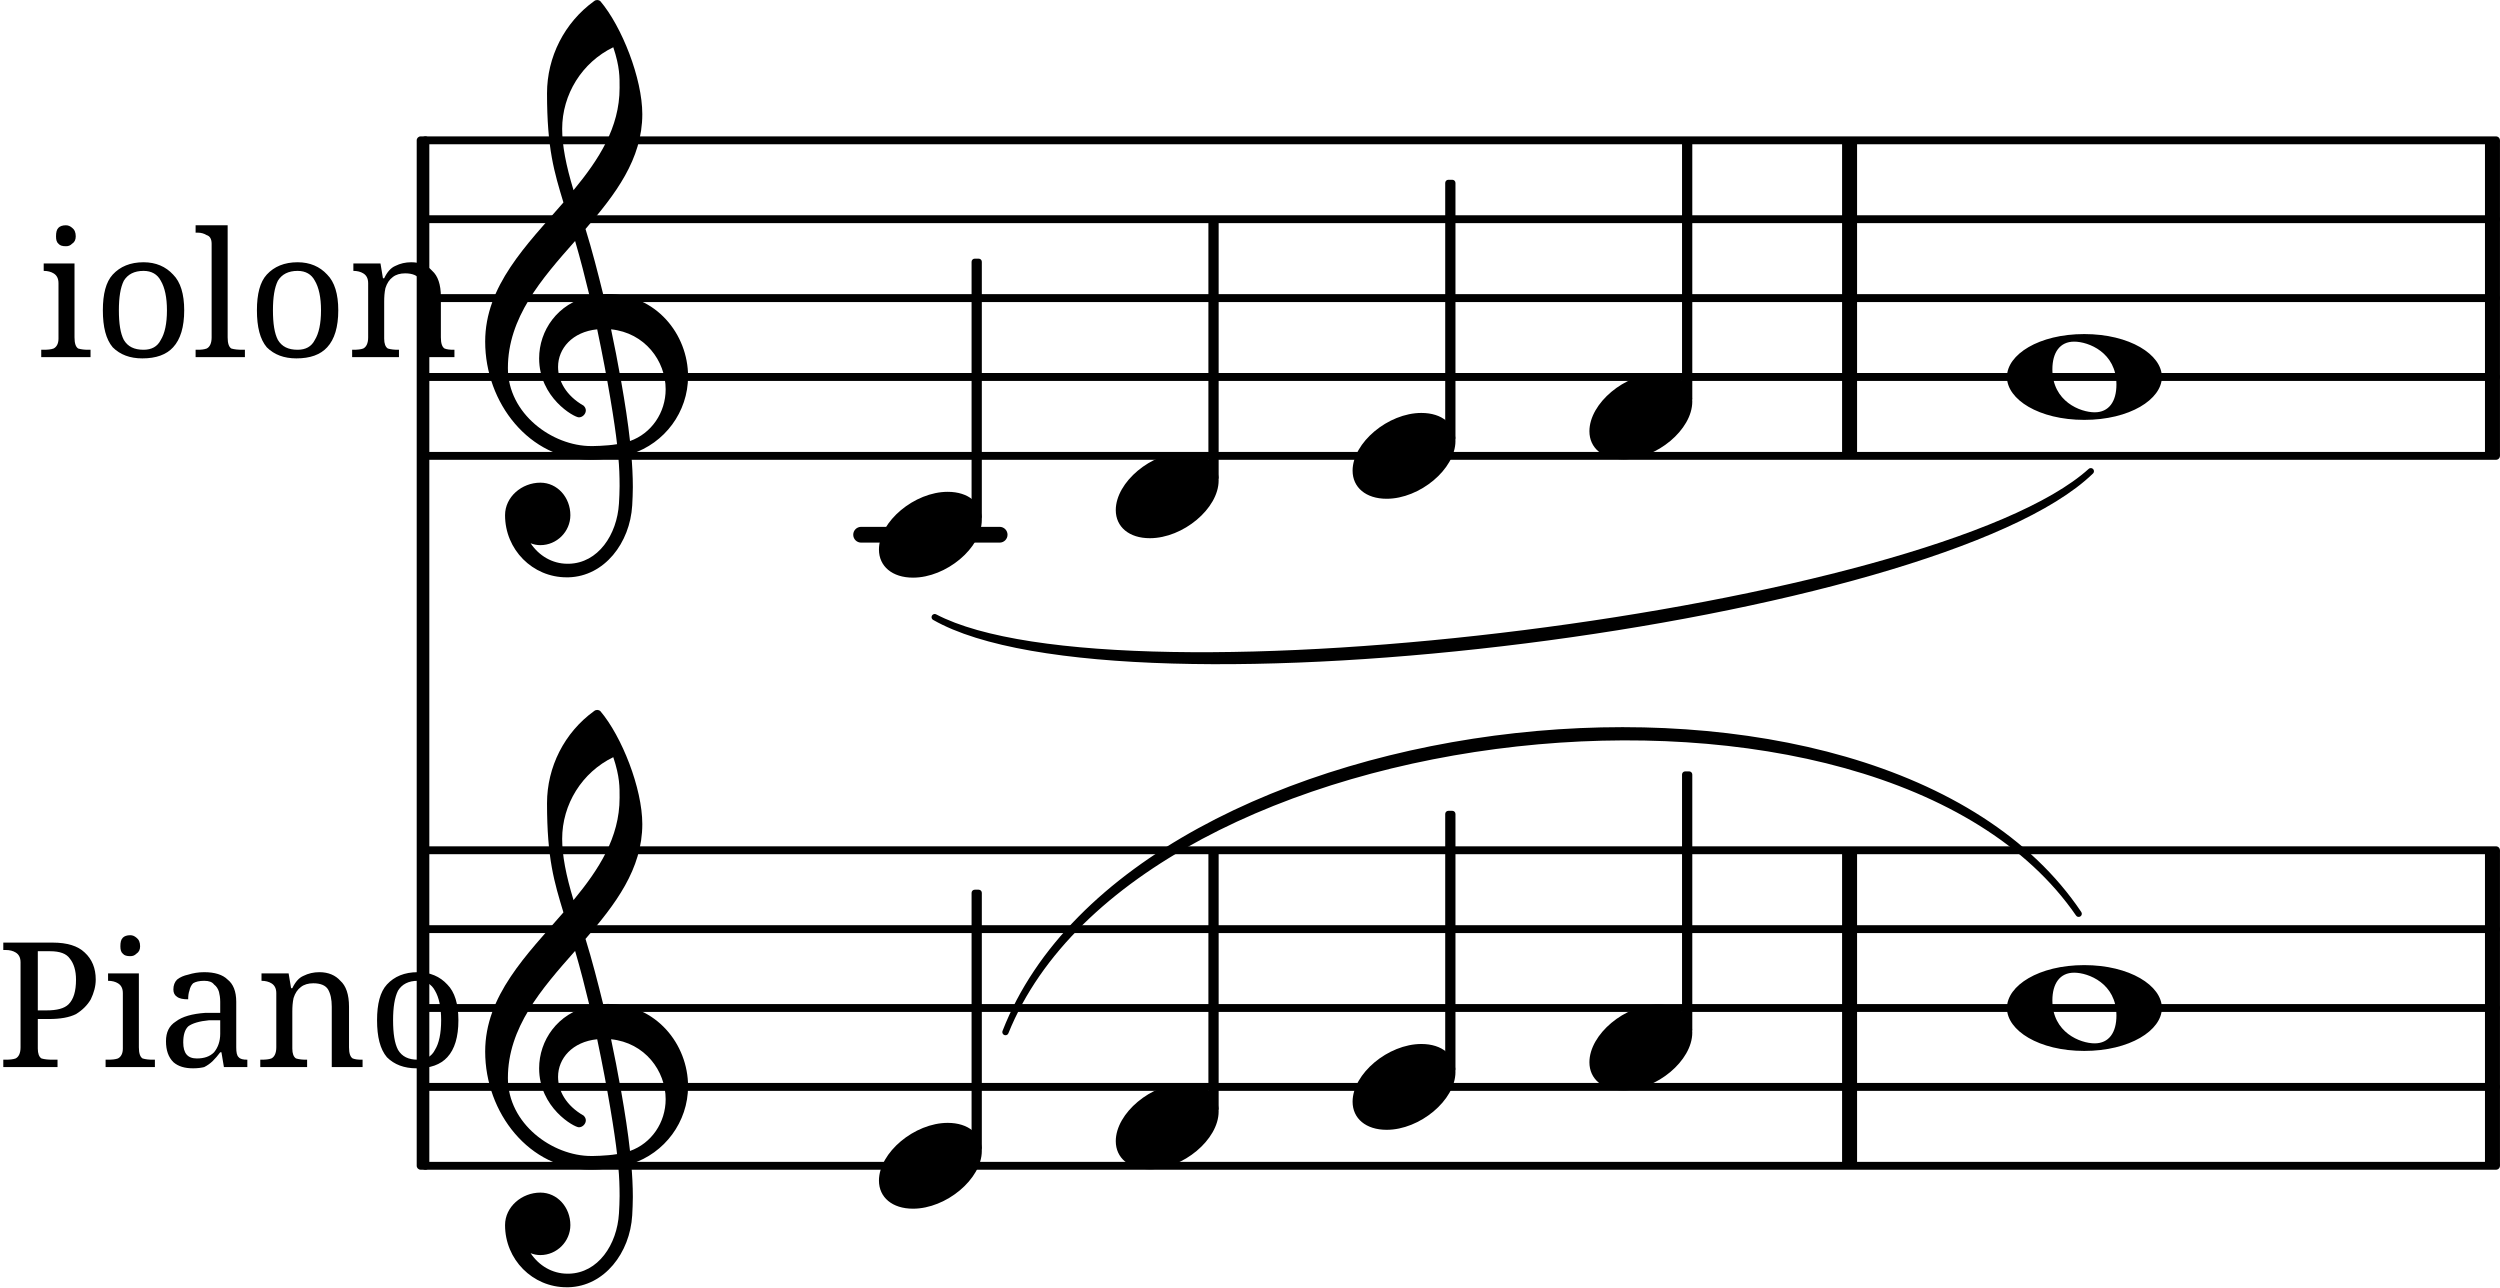
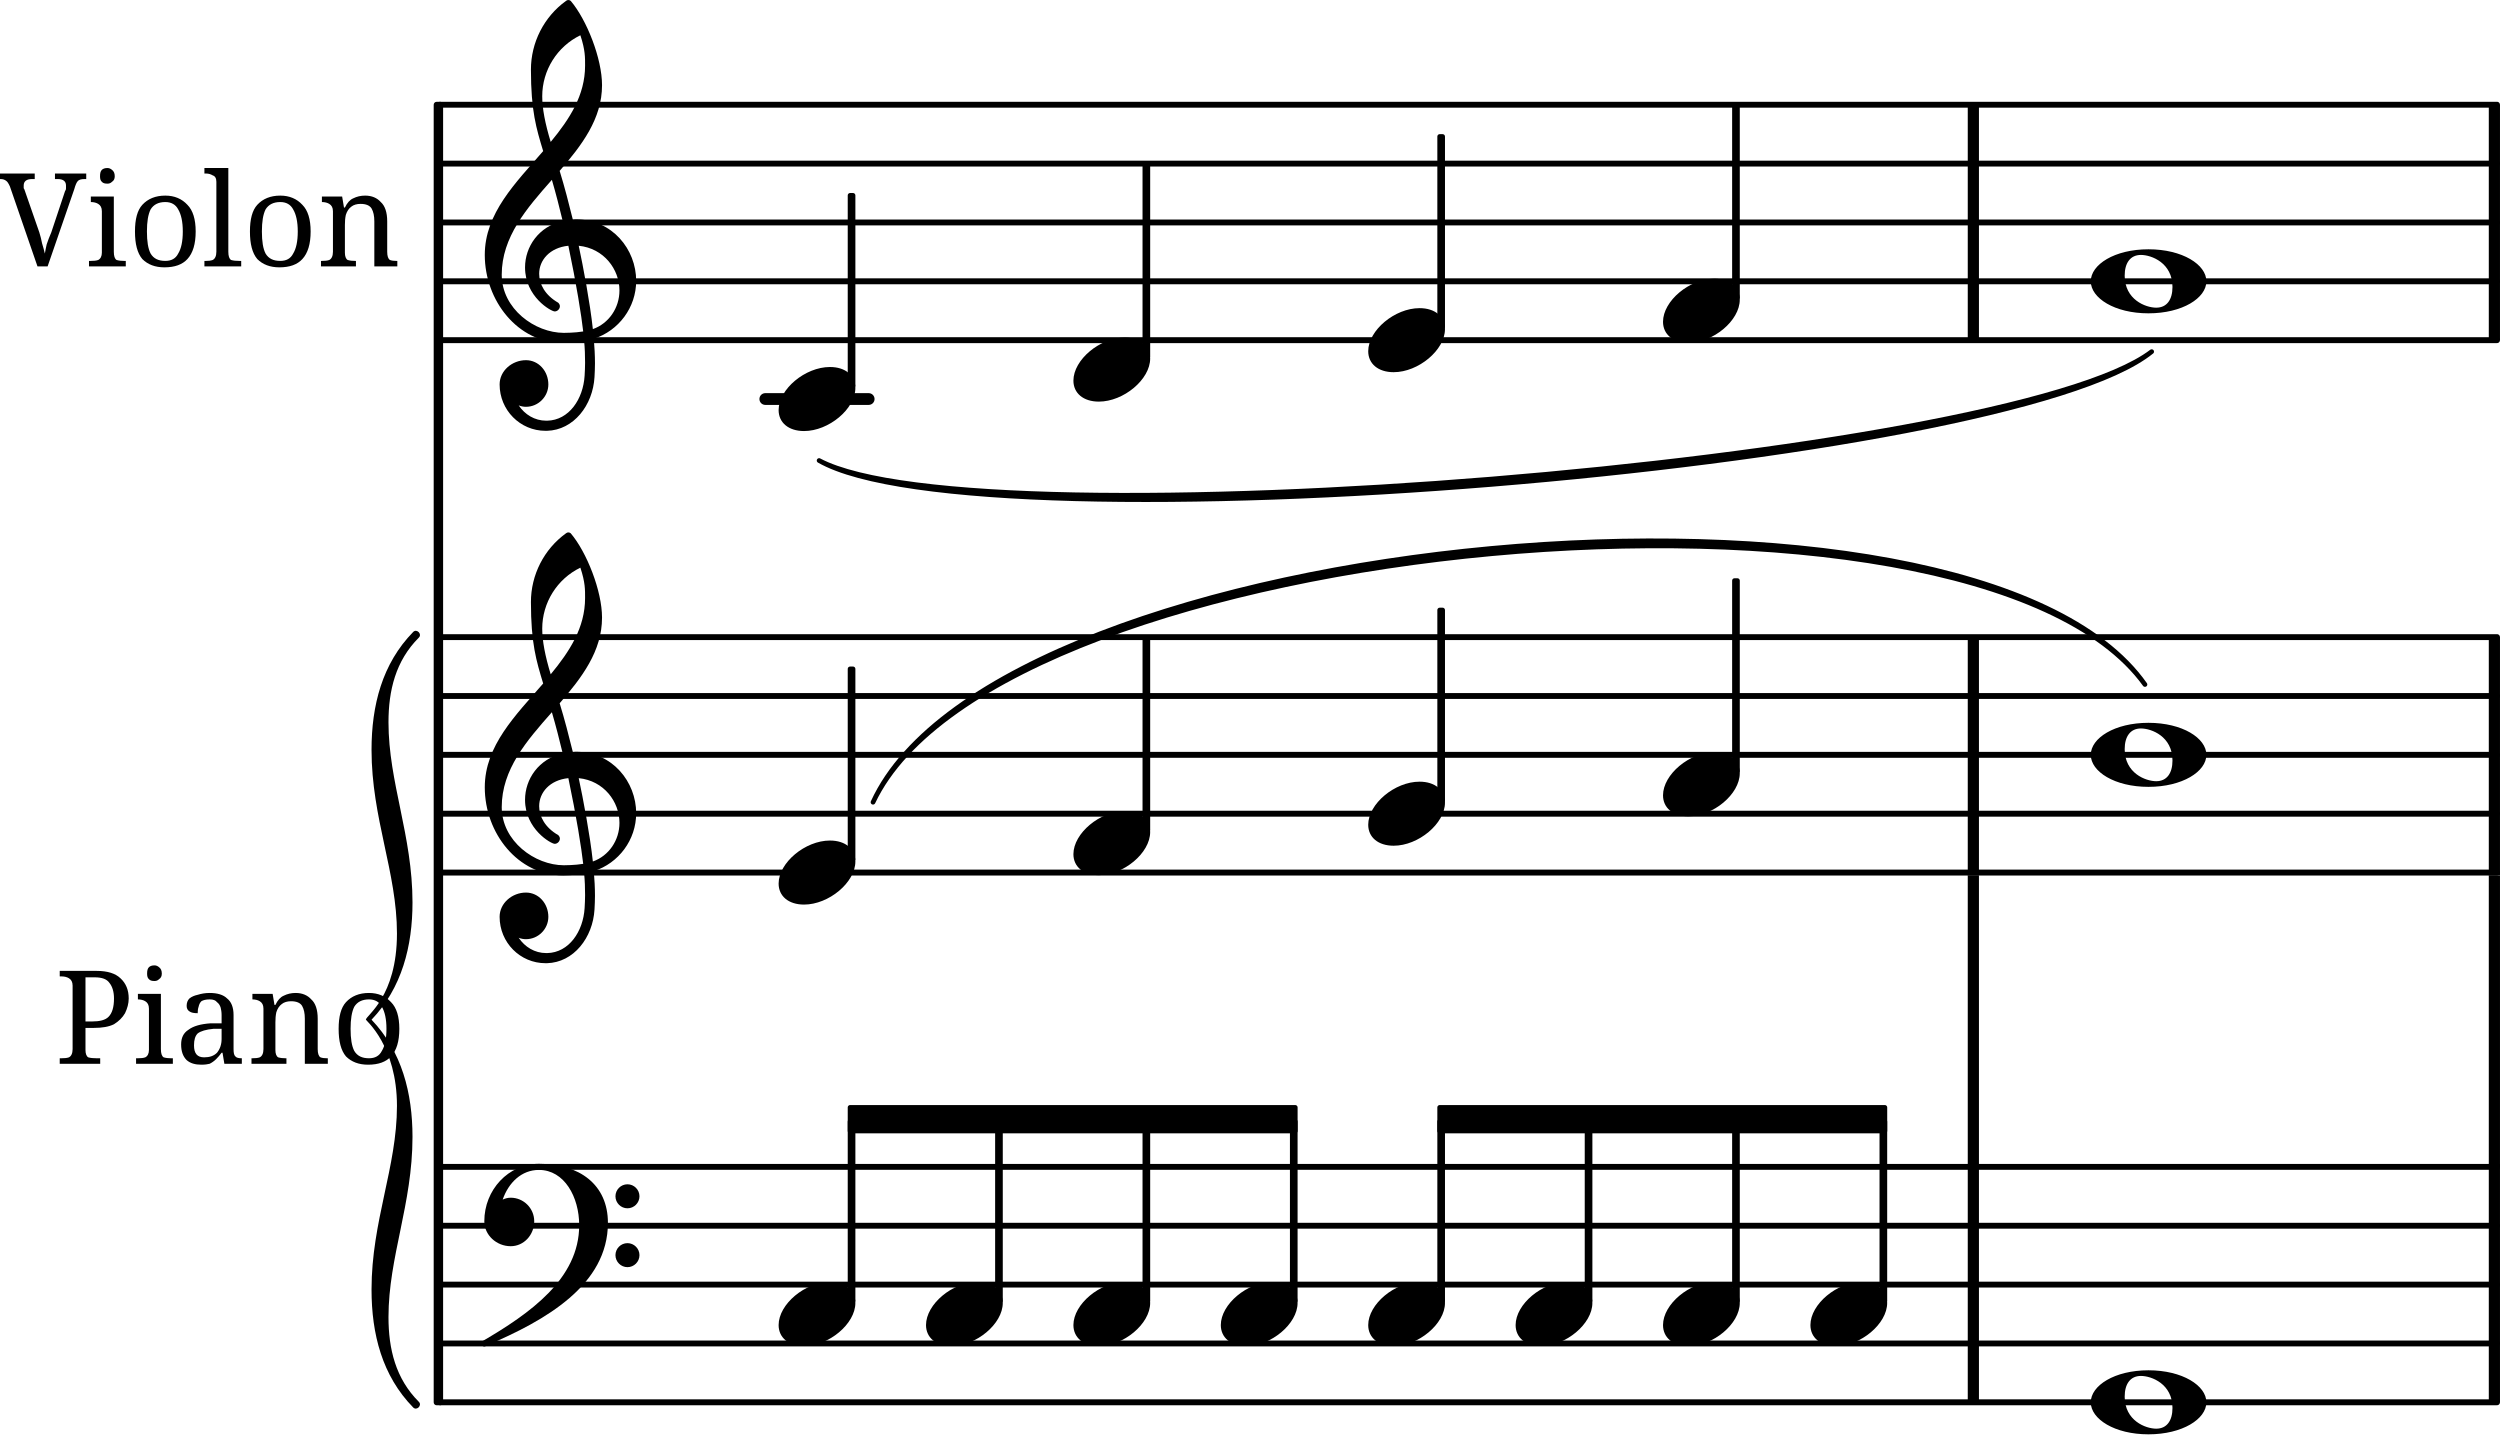
- <svg xmlns="http://www.w3.org/2000/svg" xmlns:xlink="http://www.w3.org/1999/xlink" version="1.2" width="55.694mm" height="28.677mm" viewBox="0 0 31.693 16.319" id="svg192">
-   <defs id="defs196" />
+ <svg xmlns="http://www.w3.org/2000/svg" xmlns:xlink="http://www.w3.org/1999/xlink" version="1.2" width="74.637mm" height="42.822mm" viewBox="0 0 42.473 24.368" id="svg330">
+   <defs id="defs334" />
  <style type="text/css" id="style2">
tspan { white-space: pre; }
</style>
-   <g transform="translate(5.342577,6.779)" id="g6">
+   <g transform="translate(7.428064,6.779)" id="g6">
    <rect x="5.474" y="-0.1" width="1.956" height="0.2" ry="0.1" fill="currentColor" id="rect4" />
  </g>
-   <g transform="translate(5.342577,5.779)" id="g10">
-     <line stroke-linejoin="round" stroke-linecap="round" stroke-width="0.1" stroke="currentColor" x1="0.05" y1="0" x2="26.3" y2="0" id="line8" />
-   </g>
-   <g transform="translate(5.342577,4.779)" id="g14">
-     <line stroke-linejoin="round" stroke-linecap="round" stroke-width="0.1" stroke="currentColor" x1="0.05" y1="0" x2="26.3" y2="0" id="line12" />
-   </g>
-   <g transform="translate(5.342577,3.779)" id="g18">
-     <line stroke-linejoin="round" stroke-linecap="round" stroke-width="0.1" stroke="currentColor" x1="0.05" y1="0" x2="26.3" y2="0" id="line16" />
-   </g>
-   <g transform="translate(5.342577,2.779)" id="g22">
-     <line stroke-linejoin="round" stroke-linecap="round" stroke-width="0.1" stroke="currentColor" x1="0.05" y1="0" x2="26.3" y2="0" id="line20" />
-   </g>
-   <g transform="translate(5.342577,1.779)" id="g26">
-     <line stroke-linejoin="round" stroke-linecap="round" stroke-width="0.1" stroke="currentColor" x1="0.05" y1="0" x2="26.3" y2="0" id="line24" />
-   </g>
-   <g transform="translate(31.50268,12.779)" id="g30">
-     <rect x="0" y="-2" width="0.19" height="4" ry="0" fill="currentColor" id="rect28" />
-   </g>
-   <g transform="translate(31.50268,3.779)" id="g34">
-     <rect x="0" y="-2" width="0.19" height="4" ry="0" fill="currentColor" id="rect32" />
-   </g>
-   <g transform="translate(5.342577,14.779)" id="g38">
-     <line stroke-linejoin="round" stroke-linecap="round" stroke-width="0.1" stroke="currentColor" x1="0.05" y1="0" x2="26.3" y2="0" id="line36" />
-   </g>
-   <g transform="translate(5.342577,13.779)" id="g42">
-     <line stroke-linejoin="round" stroke-linecap="round" stroke-width="0.1" stroke="currentColor" x1="0.05" y1="0" x2="26.3" y2="0" id="line40" />
-   </g>
-   <g transform="translate(5.342577,12.779)" id="g46">
-     <line stroke-linejoin="round" stroke-linecap="round" stroke-width="0.1" stroke="currentColor" x1="0.05" y1="0" x2="26.3" y2="0" id="line44" />
-   </g>
-   <g transform="translate(5.342577,11.779)" id="g50">
-     <line stroke-linejoin="round" stroke-linecap="round" stroke-width="0.1" stroke="currentColor" x1="0.05" y1="0" x2="26.3" y2="0" id="line48" />
-   </g>
-   <g transform="translate(5.342577,10.779)" id="g54">
-     <line stroke-linejoin="round" stroke-linecap="round" stroke-width="0.1" stroke="currentColor" x1="0.05" y1="0" x2="26.3" y2="0" id="line52" />
-   </g>
-   <g transform="translate(23.35258,12.779)" id="g58">
-     <rect x="0" y="-2" width="0.19" height="4" ry="0" fill="currentColor" id="rect56" />
-   </g>
-   <g transform="translate(23.35258,3.779)" id="g62">
-     <rect x="0" y="-2" width="0.19" height="4" ry="0" fill="currentColor" id="rect60" />
-   </g>
-   <g transform="translate(5.282577,8.279)" id="g66">
-     <rect x="0" y="-6.55" width="0.16" height="13.1" ry="0.05" fill="currentColor" id="rect64" />
-   </g>
-   <a style="color:inherit" xlink:href="textedit:///Users/philippeperret/Programmes/ScoreSuite/ScoreImage/tests/checksums_tests/staff_groups/sonate_violon/main/score-untrimed.ly:36:22:23" id="a72" transform="translate(-17.41962,-12.3811)">
-     <g transform="translate(28.5622,16.1601)" id="g70">
-       <path stroke-width="0.08" stroke-linejoin="round" stroke-linecap="round" stroke="currentColor" fill="currentColor" d="m 0.707,4.045 c 2.363,1.352 12.704,0.047 14.656,-1.85 v 0 C 13.396,3.973 3.054,5.278 0.707,4.045 Z" id="path68" />
-     </g>
-   </a>
-   <a style="color:inherit" xlink:href="textedit:///Users/philippeperret/Programmes/ScoreSuite/ScoreImage/tests/checksums_tests/staff_groups/sonate_violon/main/score-untrimed.ly:36:20:21" id="a78" transform="translate(-17.41962,-12.3811)">
-     <g transform="translate(28.5622,19.1601)" id="g76">
-       <path transform="scale(0.004,-0.004)" d="m 218,136 c 66,0 108,-36 108,-89 0,-89 -113,-183 -218,-183 -66,0 -108,36 -108,89 0,89 113,183 218,183 z" fill="currentColor" id="path74" />
-     </g>
-   </a>
-   <g transform="translate(6.142577,4.779)" id="g82">
-     <path transform="scale(0.004,-0.004)" d="m 266,-635 h -6 c -108,0 -195,88 -195,197 0,58 53,103 112,103 54,0 95,-47 95,-103 0,-52 -43,-95 -95,-95 -11,0 -21,2 -31,6 26,-39 68,-65 117,-65 h 4 z m 195,432 c 68,24 113,90 113,164 0,90 -66,179 -173,190 19,-89 48,-242 60,-354 z M 74,28 c 0,-145 141,-247 264,-247 1,0 47,0 82,6 -7,64 -29,203 -63,364 -79,-8 -124,-61 -124,-119 0,-44 25,-91 81,-123 5,-5 7,-10 7,-15 0,-11 -10,-22 -22,-22 -15,0 -126,62 -126,187 0,88 58,174 160,197 -14,58 -29,117 -46,175 C 180,310 74,188 74,28 Z m 176,525 c -29,96 -52,170 -52,346 0,115 55,224 149,292 6,5 14,5 20,0 68,-80 133,-245 133,-358 0,-143 -86,-255 -180,-364 21,-68 39,-138 56,-207 2,0 7,1 13,1 155,0 256,-128 256,-261 0,-113 -74,-212 -180,-246 3,-35 5,-70 5,-105 0,-19 -1,-39 -2,-58 -7,-119 -88,-225 -202,-228 l 1,43 c 93,2 153,92 159,191 1,18 2,37 2,55 0,31 -1,61 -4,92 -5,-1 -44,-8 -89,-8 C 142,-262 2,-82 2,112 2,289 133,418 250,553 Z m 178,363 c 0,34 1,66 -20,129 -99,-48 -162,-149 -162,-259 0,-52 12,-115 36,-194 80,97 146,198 146,324 z" fill="currentColor" id="path80" />
-   </g>
-   <a style="color:inherit" xlink:href="textedit:///Users/philippeperret/Programmes/ScoreSuite/ScoreImage/tests/checksums_tests/staff_groups/sonate_violon/main/score-untrimed.ly:49:20:21" id="a88" transform="translate(-17.41962,-12.3811)">
-     <g transform="translate(28.5622,27.1601)" id="g86">
-       <path transform="scale(0.004,-0.004)" d="m 218,136 c 66,0 108,-36 108,-89 0,-89 -113,-183 -218,-183 -66,0 -108,36 -108,89 0,89 113,183 218,183 z" fill="currentColor" id="path84" />
-     </g>
-   </a>
-   <g transform="translate(6.142577,13.779)" id="g92">
-     <path transform="scale(0.004,-0.004)" d="m 266,-635 h -6 c -108,0 -195,88 -195,197 0,58 53,103 112,103 54,0 95,-47 95,-103 0,-52 -43,-95 -95,-95 -11,0 -21,2 -31,6 26,-39 68,-65 117,-65 h 4 z m 195,432 c 68,24 113,90 113,164 0,90 -66,179 -173,190 19,-89 48,-242 60,-354 z M 74,28 c 0,-145 141,-247 264,-247 1,0 47,0 82,6 -7,64 -29,203 -63,364 -79,-8 -124,-61 -124,-119 0,-44 25,-91 81,-123 5,-5 7,-10 7,-15 0,-11 -10,-22 -22,-22 -15,0 -126,62 -126,187 0,88 58,174 160,197 -14,58 -29,117 -46,175 C 180,310 74,188 74,28 Z m 176,525 c -29,96 -52,170 -52,346 0,115 55,224 149,292 6,5 14,5 20,0 68,-80 133,-245 133,-358 0,-143 -86,-255 -180,-364 21,-68 39,-138 56,-207 2,0 7,1 13,1 155,0 256,-128 256,-261 0,-113 -74,-212 -180,-246 3,-35 5,-70 5,-105 0,-19 -1,-39 -2,-58 -7,-119 -88,-225 -202,-228 l 1,43 c 93,2 153,92 159,191 1,18 2,37 2,55 0,31 -1,61 -4,92 -5,-1 -44,-8 -89,-8 C 142,-262 2,-82 2,112 2,289 133,418 250,553 Z m 178,363 c 0,34 1,66 -20,129 -99,-48 -162,-149 -162,-259 0,-52 12,-115 36,-194 80,97 146,198 146,324 z" fill="currentColor" id="path90" />
-   </g>
-   <g transform="translate(12.38178,3.779)" id="g96">
-     <rect x="-0.065" y="-0.5" width="0.13" height="3.314" ry="0.04" fill="currentColor" id="rect94" />
-   </g>
-   <g transform="translate(12.38178,12.779)" id="g100">
-     <rect x="-0.065" y="-1.5" width="0.13" height="3.314" ry="0.04" fill="currentColor" id="rect98" />
-   </g>
-   <a style="color:inherit" xlink:href="textedit:///Users/philippeperret/Programmes/ScoreSuite/ScoreImage/tests/checksums_tests/staff_groups/sonate_violon/main/score-untrimed.ly:36:24:25" id="a106" transform="translate(-17.41962,-12.3811)">
-     <g transform="translate(31.5645,18.6601)" id="g104">
-       <path transform="scale(0.004,-0.004)" d="m 218,136 c 66,0 108,-36 108,-89 0,-89 -113,-183 -218,-183 -66,0 -108,36 -108,89 0,89 113,183 218,183 z" fill="currentColor" id="path102" />
-     </g>
-   </a>
-   <a style="color:inherit" xlink:href="textedit:///Users/philippeperret/Programmes/ScoreSuite/ScoreImage/tests/checksums_tests/staff_groups/sonate_violon/main/score-untrimed.ly:49:24:25" id="a112" transform="translate(-17.41962,-12.3811)">
-     <g transform="translate(31.5645,26.6601)" id="g110">
+   <g transform="translate(7.428064,5.779)" id="g10">
+     <line stroke-linejoin="round" stroke-linecap="round" stroke-width="0.1" stroke="currentColor" x1="0.05" y1="0" x2="34.994" y2="0" id="line8" />
+   </g>
+   <g transform="translate(7.428064,4.779)" id="g14">
+     <line stroke-linejoin="round" stroke-linecap="round" stroke-width="0.1" stroke="currentColor" x1="0.05" y1="0" x2="34.994" y2="0" id="line12" />
+   </g>
+   <g transform="translate(7.428064,3.779)" id="g18">
+     <line stroke-linejoin="round" stroke-linecap="round" stroke-width="0.1" stroke="currentColor" x1="0.05" y1="0" x2="34.994" y2="0" id="line16" />
+   </g>
+   <g transform="translate(7.428064,2.779)" id="g22">
+     <line stroke-linejoin="round" stroke-linecap="round" stroke-width="0.1" stroke="currentColor" x1="0.05" y1="0" x2="34.994" y2="0" id="line20" />
+   </g>
+   <g transform="translate(7.428064,1.779)" id="g26">
+     <line stroke-linejoin="round" stroke-linecap="round" stroke-width="0.1" stroke="currentColor" x1="0.05" y1="0" x2="34.994" y2="0" id="line24" />
+   </g>
+   <g transform="translate(42.28266)" id="g30">
+     <rect x="0" y="14.874" width="0.19" height="4.95" ry="0" fill="currentColor" id="rect28" />
+   </g>
+   <g transform="translate(42.28266,21.8239)" id="g34">
+     <rect x="0" y="-2.05" width="0.19" height="4.05" ry="0" fill="currentColor" id="rect32" />
+   </g>
+   <g transform="translate(7.428064,14.8239)" id="g38">
+     <line stroke-linejoin="round" stroke-linecap="round" stroke-width="0.1" stroke="currentColor" x1="0.05" y1="0" x2="34.994" y2="0" id="line36" />
+   </g>
+   <g transform="translate(7.428064,13.8239)" id="g42">
+     <line stroke-linejoin="round" stroke-linecap="round" stroke-width="0.1" stroke="currentColor" x1="0.05" y1="0" x2="34.994" y2="0" id="line40" />
+   </g>
+   <g transform="translate(7.428064,12.8239)" id="g46">
+     <line stroke-linejoin="round" stroke-linecap="round" stroke-width="0.1" stroke="currentColor" x1="0.05" y1="0" x2="34.994" y2="0" id="line44" />
+   </g>
+   <g transform="translate(7.428064,11.8239)" id="g50">
+     <line stroke-linejoin="round" stroke-linecap="round" stroke-width="0.1" stroke="currentColor" x1="0.05" y1="0" x2="34.994" y2="0" id="line48" />
+   </g>
+   <g transform="translate(7.428064,10.8239)" id="g54">
+     <line stroke-linejoin="round" stroke-linecap="round" stroke-width="0.1" stroke="currentColor" x1="0.05" y1="0" x2="34.994" y2="0" id="line52" />
+   </g>
+   <g transform="translate(42.28266,12.8239)" id="g58">
+     <rect x="0" y="-2" width="0.19" height="4.05" ry="0" fill="currentColor" id="rect56" />
+   </g>
+   <g transform="translate(7.428064,23.8239)" id="g62">
+     <line stroke-linejoin="round" stroke-linecap="round" stroke-width="0.1" stroke="currentColor" x1="0.05" y1="0" x2="34.994" y2="0" id="line60" />
+   </g>
+   <g transform="translate(7.428064,22.8239)" id="g66">
+     <line stroke-linejoin="round" stroke-linecap="round" stroke-width="0.1" stroke="currentColor" x1="0.05" y1="0" x2="34.994" y2="0" id="line64" />
+   </g>
+   <g transform="translate(7.428064,21.8239)" id="g70">
+     <line stroke-linejoin="round" stroke-linecap="round" stroke-width="0.1" stroke="currentColor" x1="0.05" y1="0" x2="34.994" y2="0" id="line68" />
+   </g>
+   <g transform="translate(7.428064,20.8239)" id="g74">
+     <line stroke-linejoin="round" stroke-linecap="round" stroke-width="0.1" stroke="currentColor" x1="0.05" y1="0" x2="34.994" y2="0" id="line72" />
+   </g>
+   <g transform="translate(7.428064,19.8239)" id="g78">
+     <line stroke-linejoin="round" stroke-linecap="round" stroke-width="0.1" stroke="currentColor" x1="0.05" y1="0" x2="34.994" y2="0" id="line76" />
+   </g>
+   <g transform="translate(42.28266,3.779)" id="g82">
+     <rect x="0" y="-2" width="0.19" height="4" ry="0" fill="currentColor" id="rect80" />
+   </g>
+   <g transform="translate(33.43066)" id="g86">
+     <rect x="0" y="14.874" width="0.19" height="4.95" ry="0" fill="currentColor" id="rect84" />
+   </g>
+   <g transform="translate(33.43066,21.8239)" id="g90">
+     <rect x="0" y="-2.05" width="0.19" height="4.05" ry="0" fill="currentColor" id="rect88" />
+   </g>
+   <g transform="translate(33.43066,12.8239)" id="g94">
+     <rect x="0" y="-2" width="0.19" height="4.05" ry="0" fill="currentColor" id="rect92" />
+   </g>
+   <g transform="translate(33.43066,3.779)" id="g98">
+     <rect x="0" y="-2" width="0.19" height="4" ry="0" fill="currentColor" id="rect96" />
+   </g>
+   <g transform="translate(24.41916,19.0139)" id="g102">
+     <polygon stroke-linejoin="round" stroke-linecap="round" stroke-width="0.08" fill="currentColor" stroke="currentColor" points="0.04,0.2 0.04,-0.2 7.603,-0.2 7.603,0.2 " id="polygon100" />
+   </g>
+   <g transform="translate(14.40226,19.0139)" id="g106">
+     <polygon stroke-linejoin="round" stroke-linecap="round" stroke-width="0.08" fill="currentColor" stroke="currentColor" points="0.04,0.2 0.04,-0.2 7.603,-0.2 7.603,0.2 " id="polygon104" />
+   </g>
+   <a style="color:inherit" xlink:href="textedit:///Users/philippeperret/Programmes/ScoreSuite/ScoreImage/tests/checksums_tests/staff_groups/sonate_violon/main/score-untrimed.ly:22:23:24" id="a112" transform="translate(-15.33414,-12.3811)">
+     <g transform="translate(28.5622,19.1601)" id="g110">
      <path transform="scale(0.004,-0.004)" d="m 218,136 c 66,0 108,-36 108,-89 0,-89 -113,-183 -218,-183 -66,0 -108,36 -108,89 0,89 113,183 218,183 z" fill="currentColor" id="path108" />
    </g>
  </a>
-   <g transform="translate(15.38408,3.779)" id="g116">
-     <rect x="-0.065" y="-1" width="0.13" height="3.314" ry="0.04" fill="currentColor" id="rect114" />
-   </g>
-   <g transform="translate(15.38408,12.779)" id="g120">
-     <rect x="-0.065" y="-2" width="0.13" height="3.314" ry="0.04" fill="currentColor" id="rect118" />
-   </g>
-   <a style="color:inherit" xlink:href="textedit:///Users/philippeperret/Programmes/ScoreSuite/ScoreImage/tests/checksums_tests/staff_groups/sonate_violon/main/score-untrimed.ly:36:26:27" id="a126" transform="translate(-17.41962,-12.3811)">
-     <g transform="translate(34.5667,18.1601)" id="g124">
-       <path transform="scale(0.004,-0.004)" d="m 218,136 c 66,0 108,-36 108,-89 0,-89 -113,-183 -218,-183 -66,0 -108,36 -108,89 0,89 113,183 218,183 z" fill="currentColor" id="path122" />
-     </g>
-   </a>
-   <a style="color:inherit" xlink:href="textedit:///Users/philippeperret/Programmes/ScoreSuite/ScoreImage/tests/checksums_tests/staff_groups/sonate_violon/main/score-untrimed.ly:49:26:27" id="a132" transform="translate(-17.41962,-12.3811)">
-     <g transform="translate(34.5667,26.1601)" id="g130">
+   <g transform="translate(8.228064,4.779)" id="g116">
+     <path transform="scale(0.004,-0.004)" d="m 266,-635 h -6 c -108,0 -195,88 -195,197 0,58 53,103 112,103 54,0 95,-47 95,-103 0,-52 -43,-95 -95,-95 -11,0 -21,2 -31,6 26,-39 68,-65 117,-65 h 4 z m 195,432 c 68,24 113,90 113,164 0,90 -66,179 -173,190 19,-89 48,-242 60,-354 z M 74,28 c 0,-145 141,-247 264,-247 1,0 47,0 82,6 -7,64 -29,203 -63,364 -79,-8 -124,-61 -124,-119 0,-44 25,-91 81,-123 5,-5 7,-10 7,-15 0,-11 -10,-22 -22,-22 -15,0 -126,62 -126,187 0,88 58,174 160,197 -14,58 -29,117 -46,175 C 180,310 74,188 74,28 Z m 176,525 c -29,96 -52,170 -52,346 0,115 55,224 149,292 6,5 14,5 20,0 68,-80 133,-245 133,-358 0,-143 -86,-255 -180,-364 21,-68 39,-138 56,-207 2,0 7,1 13,1 155,0 256,-128 256,-261 0,-113 -74,-212 -180,-246 3,-35 5,-70 5,-105 0,-19 -1,-39 -2,-58 -7,-119 -88,-225 -202,-228 l 1,43 c 93,2 153,92 159,191 1,18 2,37 2,55 0,31 -1,61 -4,92 -5,-1 -44,-8 -89,-8 C 142,-262 2,-82 2,112 2,289 133,418 250,553 Z m 178,363 c 0,34 1,66 -20,129 -99,-48 -162,-149 -162,-259 0,-52 12,-115 36,-194 80,97 146,198 146,324 z" fill="currentColor" id="path114" />
+   </g>
+   <a style="color:inherit" xlink:href="textedit:///Users/philippeperret/Programmes/ScoreSuite/ScoreImage/tests/checksums_tests/staff_groups/sonate_violon/main/score-untrimed.ly:30:25:26" id="a122" transform="translate(-15.33414,-12.3811)">
+     <g transform="translate(28.5622,27.205)" id="g120">
+       <path transform="scale(0.004,-0.004)" d="m 218,136 c 66,0 108,-36 108,-89 0,-89 -113,-183 -218,-183 -66,0 -108,36 -108,89 0,89 113,183 218,183 z" fill="currentColor" id="path118" />
+     </g>
+   </a>
+   <g transform="translate(8.228064,13.8239)" id="g126">
+     <path transform="scale(0.004,-0.004)" d="m 266,-635 h -6 c -108,0 -195,88 -195,197 0,58 53,103 112,103 54,0 95,-47 95,-103 0,-52 -43,-95 -95,-95 -11,0 -21,2 -31,6 26,-39 68,-65 117,-65 h 4 z m 195,432 c 68,24 113,90 113,164 0,90 -66,179 -173,190 19,-89 48,-242 60,-354 z M 74,28 c 0,-145 141,-247 264,-247 1,0 47,0 82,6 -7,64 -29,203 -63,364 -79,-8 -124,-61 -124,-119 0,-44 25,-91 81,-123 5,-5 7,-10 7,-15 0,-11 -10,-22 -22,-22 -15,0 -126,62 -126,187 0,88 58,174 160,197 -14,58 -29,117 -46,175 C 180,310 74,188 74,28 Z m 176,525 c -29,96 -52,170 -52,346 0,115 55,224 149,292 6,5 14,5 20,0 68,-80 133,-245 133,-358 0,-143 -86,-255 -180,-364 21,-68 39,-138 56,-207 2,0 7,1 13,1 155,0 256,-128 256,-261 0,-113 -74,-212 -180,-246 3,-35 5,-70 5,-105 0,-19 -1,-39 -2,-58 -7,-119 -88,-225 -202,-228 l 1,43 c 93,2 153,92 159,191 1,18 2,37 2,55 0,31 -1,61 -4,92 -5,-1 -44,-8 -89,-8 C 142,-262 2,-82 2,112 2,289 133,418 250,553 Z m 178,363 c 0,34 1,66 -20,129 -99,-48 -162,-149 -162,-259 0,-52 12,-115 36,-194 80,97 146,198 146,324 z" fill="currentColor" id="path124" />
+   </g>
+   <a style="color:inherit" xlink:href="textedit:///Users/philippeperret/Programmes/ScoreSuite/ScoreImage/tests/checksums_tests/staff_groups/sonate_violon/main/score-untrimed.ly:37:25:26" id="a132" transform="translate(-15.33414,-12.3811)">
+     <g transform="translate(28.5622,34.705)" id="g130">
      <path transform="scale(0.004,-0.004)" d="m 218,136 c 66,0 108,-36 108,-89 0,-89 -113,-183 -218,-183 -66,0 -108,36 -108,89 0,89 113,183 218,183 z" fill="currentColor" id="path128" />
    </g>
  </a>
-   <g transform="translate(18.38628,3.779)" id="g136">
-     <rect x="-0.065" y="-1.5" width="0.13" height="3.314" ry="0.04" fill="currentColor" id="rect134" />
-   </g>
-   <g transform="translate(18.38628,12.779)" id="g140">
-     <rect x="-0.065" y="-2.5" width="0.13" height="3.314" ry="0.04" fill="currentColor" id="rect138" />
-   </g>
-   <a style="color:inherit" xlink:href="textedit:///Users/philippeperret/Programmes/ScoreSuite/ScoreImage/tests/checksums_tests/staff_groups/sonate_violon/main/score-untrimed.ly:49:22:23" id="a146" transform="translate(-17.41962,-12.3811)">
-     <g transform="translate(28.5622,25.1601)" id="g144">
-       <path stroke-width="0.08" stroke-linejoin="round" stroke-linecap="round" stroke="currentColor" fill="currentColor" d="m 1.604,0.305 c 1.645,-4.231 11.078,-5.271 13.605,-1.5 v 0 C 12.696,-4.846 3.262,-3.806 1.604,0.305 Z" id="path142" />
-     </g>
-   </a>
-   <a style="color:inherit" xlink:href="textedit:///Users/philippeperret/Programmes/ScoreSuite/ScoreImage/tests/checksums_tests/staff_groups/sonate_violon/main/score-untrimed.ly:36:28:29" id="a152" transform="translate(-17.41962,-12.3811)">
-     <g transform="translate(37.569,17.6601)" id="g150">
-       <path transform="scale(0.004,-0.004)" d="m 218,136 c 66,0 108,-36 108,-89 0,-89 -113,-183 -218,-183 -66,0 -108,36 -108,89 0,89 113,183 218,183 z" fill="currentColor" id="path148" />
-     </g>
-   </a>
-   <a style="color:inherit" xlink:href="textedit:///Users/philippeperret/Programmes/ScoreSuite/ScoreImage/tests/checksums_tests/staff_groups/sonate_violon/main/score-untrimed.ly:49:28:29" id="a158" transform="translate(-17.41962,-12.3811)">
-     <g transform="translate(37.569,25.6601)" id="g156">
-       <path transform="scale(0.004,-0.004)" d="m 218,136 c 66,0 108,-36 108,-89 0,-89 -113,-183 -218,-183 -66,0 -108,36 -108,89 0,89 113,183 218,183 z" fill="currentColor" id="path154" />
-     </g>
-   </a>
-   <g transform="translate(21.38858,3.779)" id="g162">
-     <rect x="-0.065" y="-2" width="0.13" height="3.314" ry="0.04" fill="currentColor" id="rect160" />
-   </g>
-   <g transform="translate(21.38858,12.779)" id="g166">
-     <rect x="-0.065" y="-3" width="0.13" height="3.314" ry="0.04" fill="currentColor" id="rect164" />
-   </g>
-   <a style="color:inherit" xlink:href="textedit:///Users/philippeperret/Programmes/ScoreSuite/ScoreImage/tests/checksums_tests/staff_groups/sonate_violon/main/score-untrimed.ly:36:30:31" id="a172" transform="translate(-17.41962,-12.3811)">
-     <g transform="translate(42.8622,17.1601)" id="g170">
-       <path transform="scale(0.004,-0.004)" d="m 213,112 c -45,0 -69,-34 -69,-88 0,-102 89,-136 134,-136 45,0 69,34 69,88 0,102 -89,136 -134,136 z m 32,24 C 389,136 491,71 491,0 491,-71 389,-136 245,-136 101,-136 0,-71 0,0 0,71 101,136 245,136 Z" fill="currentColor" id="path168" />
-     </g>
-   </a>
-   <a style="color:inherit" xlink:href="textedit:///Users/philippeperret/Programmes/ScoreSuite/ScoreImage/tests/checksums_tests/staff_groups/sonate_violon/main/score-untrimed.ly:49:30:31" id="a178" transform="translate(-17.41962,-12.3811)">
-     <g transform="translate(42.8622,25.1601)" id="g176">
-       <path transform="scale(0.004,-0.004)" d="m 213,112 c -45,0 -69,-34 -69,-88 0,-102 89,-136 134,-136 45,0 69,34 69,88 0,102 -89,136 -134,136 z m 32,24 C 389,136 491,71 491,0 491,-71 389,-136 245,-136 101,-136 0,-71 0,0 0,71 101,136 245,136 Z" fill="currentColor" id="path174" />
-     </g>
-   </a>
-   <g transform="translate(-0.03652344,13.5278)" id="g184">
-     <text font-family="serif" font-size="2.2px" text-anchor="start" fill="currentColor" id="text182">
-       <tspan id="tspan180">Piano</tspan>
+   <g transform="translate(8.228064,20.8239)" id="g136">
+     <path transform="scale(0.004,-0.004)" d="m 557,-125 c 0,28 23,51 51,51 28,0 51,-23 51,-51 0,-28 -23,-51 -51,-51 -28,0 -51,23 -51,51 z m 0,250 c 0,28 23,51 51,51 28,0 51,-23 51,-51 0,-28 -23,-51 -51,-51 -28,0 -51,23 -51,51 z M 232,263 c 172,0 293,-88 293,-251 0,-263 -263,-414 -516,-521 -3,-3 -6,-4 -9,-4 -7,0 -13,6 -13,13 0,3 1,6 4,9 202,118 412,265 412,493 0,120 -63,235 -171,235 -74,0 -129,-54 -154,-126 11,5 22,8 34,8 C 167,119 212,74 212,19 212,-39 168,-87 112,-87 52,-87 0,-40 0,19 0,152 102,263 232,263 Z" fill="currentColor" id="path134" />
+   </g>
+   <g transform="translate(14.46726,3.779)" id="g140">
+     <rect x="-0.065" y="-0.5" width="0.13" height="3.314" ry="0.04" fill="currentColor" id="rect138" />
+   </g>
+   <g transform="translate(14.46726,12.8239)" id="g144">
+     <rect x="-0.065" y="-1.5" width="0.13" height="3.314" ry="0.04" fill="currentColor" id="rect142" />
+   </g>
+   <g transform="translate(14.46726,21.8239)" id="g148">
+     <rect x="-0.065" y="-2.81" width="0.13" height="3.124" ry="0.04" fill="currentColor" id="rect146" />
+   </g>
+   <a style="color:inherit" xlink:href="textedit:///Users/philippeperret/Programmes/ScoreSuite/ScoreImage/tests/checksums_tests/staff_groups/sonate_violon/main/score-untrimed.ly:30:27:28" id="a154" transform="translate(-15.33414,-12.3811)">
+     <g transform="translate(28.5622,25.205)" id="g152">
+       <path stroke-width="0.08" stroke-linejoin="round" stroke-linecap="round" stroke="currentColor" fill="currentColor" d="m 1.604,0.805 c 2.126,-4.649 18.666,-6.18 21.609,-2 v 0 c -2.932,-4.061 -19.472,-2.53 -21.609,2 z" id="path150" />
+     </g>
+   </a>
+   <a style="color:inherit" xlink:href="textedit:///Users/philippeperret/Programmes/ScoreSuite/ScoreImage/tests/checksums_tests/staff_groups/sonate_violon/main/score-untrimed.ly:37:29:30" id="a160" transform="translate(-15.33414,-12.3811)">
+     <g transform="translate(31.0664,34.705)" id="g158">
+       <path transform="scale(0.004,-0.004)" d="m 218,136 c 66,0 108,-36 108,-89 0,-89 -113,-183 -218,-183 -66,0 -108,36 -108,89 0,89 113,183 218,183 z" fill="currentColor" id="path156" />
+     </g>
+   </a>
+   <g transform="translate(16.97146,21.8239)" id="g164">
+     <rect x="-0.065" y="-2.81" width="0.13" height="3.124" ry="0.04" fill="currentColor" id="rect162" />
+   </g>
+   <a style="color:inherit" xlink:href="textedit:///Users/philippeperret/Programmes/ScoreSuite/ScoreImage/tests/checksums_tests/staff_groups/sonate_violon/main/score-untrimed.ly:22:25:26" id="a170" transform="translate(-15.33414,-12.3811)">
+     <g transform="translate(28.5622,16.1601)" id="g168">
+       <path stroke-width="0.08" stroke-linejoin="round" stroke-linecap="round" stroke="currentColor" fill="currentColor" d="m 0.688,4.045 c 2.724,1.562 20.205,0.134 22.639,-1.85 v 0 C 20.883,4.059 3.402,5.488 0.688,4.045 Z" id="path166" />
+     </g>
+   </a>
+   <a style="color:inherit" xlink:href="textedit:///Users/philippeperret/Programmes/ScoreSuite/ScoreImage/tests/checksums_tests/staff_groups/sonate_violon/main/score-untrimed.ly:22:27:28" id="a176" transform="translate(-15.33414,-12.3811)">
+     <g transform="translate(33.5706,18.6601)" id="g174">
+       <path transform="scale(0.004,-0.004)" d="m 218,136 c 66,0 108,-36 108,-89 0,-89 -113,-183 -218,-183 -66,0 -108,36 -108,89 0,89 113,183 218,183 z" fill="currentColor" id="path172" />
+     </g>
+   </a>
+   <a style="color:inherit" xlink:href="textedit:///Users/philippeperret/Programmes/ScoreSuite/ScoreImage/tests/checksums_tests/staff_groups/sonate_violon/main/score-untrimed.ly:30:29:30" id="a182" transform="translate(-15.33414,-12.3811)">
+     <g transform="translate(33.5706,26.705)" id="g180">
+       <path transform="scale(0.004,-0.004)" d="m 218,136 c 66,0 108,-36 108,-89 0,-89 -113,-183 -218,-183 -66,0 -108,36 -108,89 0,89 113,183 218,183 z" fill="currentColor" id="path178" />
+     </g>
+   </a>
+   <a style="color:inherit" xlink:href="textedit:///Users/philippeperret/Programmes/ScoreSuite/ScoreImage/tests/checksums_tests/staff_groups/sonate_violon/main/score-untrimed.ly:37:31:32" id="a188" transform="translate(-15.33414,-12.3811)">
+     <g transform="translate(33.5706,34.705)" id="g186">
+       <path transform="scale(0.004,-0.004)" d="m 218,136 c 66,0 108,-36 108,-89 0,-89 -113,-183 -218,-183 -66,0 -108,36 -108,89 0,89 113,183 218,183 z" fill="currentColor" id="path184" />
+     </g>
+   </a>
+   <g transform="translate(19.47566,3.779)" id="g192">
+     <rect x="-0.065" y="-1" width="0.13" height="3.314" ry="0.04" fill="currentColor" id="rect190" />
+   </g>
+   <g transform="translate(19.47566,12.8239)" id="g196">
+     <rect x="-0.065" y="-2" width="0.13" height="3.314" ry="0.04" fill="currentColor" id="rect194" />
+   </g>
+   <g transform="translate(19.47566,21.8239)" id="g200">
+     <rect x="-0.065" y="-2.81" width="0.13" height="3.124" ry="0.04" fill="currentColor" id="rect198" />
+   </g>
+   <a style="color:inherit" xlink:href="textedit:///Users/philippeperret/Programmes/ScoreSuite/ScoreImage/tests/checksums_tests/staff_groups/sonate_violon/main/score-untrimed.ly:37:33:34" id="a206" transform="translate(-15.33414,-12.3811)">
+     <g transform="translate(36.0748,34.705)" id="g204">
+       <path transform="scale(0.004,-0.004)" d="m 218,136 c 66,0 108,-36 108,-89 0,-89 -113,-183 -218,-183 -66,0 -108,36 -108,89 0,89 113,183 218,183 z" fill="currentColor" id="path202" />
+     </g>
+   </a>
+   <g transform="translate(21.97996,21.8239)" id="g210">
+     <rect x="-0.065" y="-2.81" width="0.13" height="3.124" ry="0.04" fill="currentColor" id="rect208" />
+   </g>
+   <a style="color:inherit" xlink:href="textedit:///Users/philippeperret/Programmes/ScoreSuite/ScoreImage/tests/checksums_tests/staff_groups/sonate_violon/main/score-untrimed.ly:22:29:30" id="a216" transform="translate(-15.33414,-12.3811)">
+     <g transform="translate(38.5791,18.1601)" id="g214">
+       <path transform="scale(0.004,-0.004)" d="m 218,136 c 66,0 108,-36 108,-89 0,-89 -113,-183 -218,-183 -66,0 -108,36 -108,89 0,89 113,183 218,183 z" fill="currentColor" id="path212" />
+     </g>
+   </a>
+   <a style="color:inherit" xlink:href="textedit:///Users/philippeperret/Programmes/ScoreSuite/ScoreImage/tests/checksums_tests/staff_groups/sonate_violon/main/score-untrimed.ly:30:31:32" id="a222" transform="translate(-15.33414,-12.3811)">
+     <g transform="translate(38.5791,26.205)" id="g220">
+       <path transform="scale(0.004,-0.004)" d="m 218,136 c 66,0 108,-36 108,-89 0,-89 -113,-183 -218,-183 -66,0 -108,36 -108,89 0,89 113,183 218,183 z" fill="currentColor" id="path218" />
+     </g>
+   </a>
+   <a style="color:inherit" xlink:href="textedit:///Users/philippeperret/Programmes/ScoreSuite/ScoreImage/tests/checksums_tests/staff_groups/sonate_violon/main/score-untrimed.ly:37:35:36" id="a228" transform="translate(-15.33414,-12.3811)">
+     <g transform="translate(38.5791,34.705)" id="g226">
+       <path transform="scale(0.004,-0.004)" d="m 218,136 c 66,0 108,-36 108,-89 0,-89 -113,-183 -218,-183 -66,0 -108,36 -108,89 0,89 113,183 218,183 z" fill="currentColor" id="path224" />
+     </g>
+   </a>
+   <g transform="translate(24.48416,3.779)" id="g232">
+     <rect x="-0.065" y="-1.5" width="0.13" height="3.314" ry="0.04" fill="currentColor" id="rect230" />
+   </g>
+   <g transform="translate(24.48416,12.8239)" id="g236">
+     <rect x="-0.065" y="-2.5" width="0.13" height="3.314" ry="0.04" fill="currentColor" id="rect234" />
+   </g>
+   <g transform="translate(24.48416,21.8239)" id="g240">
+     <rect x="-0.065" y="-2.81" width="0.13" height="3.124" ry="0.04" fill="currentColor" id="rect238" />
+   </g>
+   <a style="color:inherit" xlink:href="textedit:///Users/philippeperret/Programmes/ScoreSuite/ScoreImage/tests/checksums_tests/staff_groups/sonate_violon/main/score-untrimed.ly:37:37:38" id="a246" transform="translate(-15.33414,-12.3811)">
+     <g transform="translate(41.0833,34.705)" id="g244">
+       <path transform="scale(0.004,-0.004)" d="m 218,136 c 66,0 108,-36 108,-89 0,-89 -113,-183 -218,-183 -66,0 -108,36 -108,89 0,89 113,183 218,183 z" fill="currentColor" id="path242" />
+     </g>
+   </a>
+   <g transform="translate(26.98836,21.8239)" id="g250">
+     <rect x="-0.065" y="-2.81" width="0.13" height="3.124" ry="0.04" fill="currentColor" id="rect248" />
+   </g>
+   <a style="color:inherit" xlink:href="textedit:///Users/philippeperret/Programmes/ScoreSuite/ScoreImage/tests/checksums_tests/staff_groups/sonate_violon/main/score-untrimed.ly:22:31:32" id="a256" transform="translate(-15.33414,-12.3811)">
+     <g transform="translate(43.5875,17.6601)" id="g254">
+       <path transform="scale(0.004,-0.004)" d="m 218,136 c 66,0 108,-36 108,-89 0,-89 -113,-183 -218,-183 -66,0 -108,36 -108,89 0,89 113,183 218,183 z" fill="currentColor" id="path252" />
+     </g>
+   </a>
+   <a style="color:inherit" xlink:href="textedit:///Users/philippeperret/Programmes/ScoreSuite/ScoreImage/tests/checksums_tests/staff_groups/sonate_violon/main/score-untrimed.ly:30:33:34" id="a262" transform="translate(-15.33414,-12.3811)">
+     <g transform="translate(43.5875,25.705)" id="g260">
+       <path transform="scale(0.004,-0.004)" d="m 218,136 c 66,0 108,-36 108,-89 0,-89 -113,-183 -218,-183 -66,0 -108,36 -108,89 0,89 113,183 218,183 z" fill="currentColor" id="path258" />
+     </g>
+   </a>
+   <a style="color:inherit" xlink:href="textedit:///Users/philippeperret/Programmes/ScoreSuite/ScoreImage/tests/checksums_tests/staff_groups/sonate_violon/main/score-untrimed.ly:37:39:40" id="a268" transform="translate(-15.33414,-12.3811)">
+     <g transform="translate(43.5875,34.705)" id="g266">
+       <path transform="scale(0.004,-0.004)" d="m 218,136 c 66,0 108,-36 108,-89 0,-89 -113,-183 -218,-183 -66,0 -108,36 -108,89 0,89 113,183 218,183 z" fill="currentColor" id="path264" />
+     </g>
+   </a>
+   <g transform="translate(29.49256,3.779)" id="g272">
+     <rect x="-0.065" y="-2" width="0.13" height="3.314" ry="0.04" fill="currentColor" id="rect270" />
+   </g>
+   <g transform="translate(29.49256,12.8239)" id="g276">
+     <rect x="-0.065" y="-3" width="0.13" height="3.314" ry="0.04" fill="currentColor" id="rect274" />
+   </g>
+   <g transform="translate(29.49256,21.8239)" id="g280">
+     <rect x="-0.065" y="-2.81" width="0.13" height="3.124" ry="0.04" fill="currentColor" id="rect278" />
+   </g>
+   <a style="color:inherit" xlink:href="textedit:///Users/philippeperret/Programmes/ScoreSuite/ScoreImage/tests/checksums_tests/staff_groups/sonate_violon/main/score-untrimed.ly:37:41:42" id="a286" transform="translate(-15.33414,-12.3811)">
+     <g transform="translate(46.0917,34.705)" id="g284">
+       <path transform="scale(0.004,-0.004)" d="m 218,136 c 66,0 108,-36 108,-89 0,-89 -113,-183 -218,-183 -66,0 -108,36 -108,89 0,89 113,183 218,183 z" fill="currentColor" id="path282" />
+     </g>
+   </a>
+   <g transform="translate(31.99676,21.8239)" id="g290">
+     <rect x="-0.065" y="-2.81" width="0.13" height="3.124" ry="0.04" fill="currentColor" id="rect288" />
+   </g>
+   <g transform="translate(-0.01933594,4.5262)" id="g296">
+     <text font-family="serif" font-size="2.2px" text-anchor="start" fill="currentColor" id="text294">
+       <tspan id="tspan292">Violon</tspan>
    </text>
  </g>
-   <g transform="translate(0.4756766,4.5278)" id="g190">
-     <text font-family="serif" font-size="2.2px" text-anchor="start" fill="currentColor" id="text188">
-       <tspan id="tspan186">iolon</tspan>
+   <a style="color:inherit" xlink:href="textedit:///Users/philippeperret/Programmes/ScoreSuite/ScoreImage/tests/checksums_tests/staff_groups/sonate_violon/main/score-untrimed.ly:22:33:34" id="a302" transform="translate(-15.33414,-12.3811)">
+     <g transform="translate(50.8548,17.1601)" id="g300">
+       <path transform="scale(0.004,-0.004)" d="m 213,112 c -45,0 -69,-34 -69,-88 0,-102 89,-136 134,-136 45,0 69,34 69,88 0,102 -89,136 -134,136 z m 32,24 C 389,136 491,71 491,0 491,-71 389,-136 245,-136 101,-136 0,-71 0,0 0,71 101,136 245,136 Z" fill="currentColor" id="path298" />
+     </g>
+   </a>
+   <g transform="translate(7.368064,12.8014)" id="g306">
+     <rect x="0" y="-11.072" width="0.16" height="22.145" ry="0.05" fill="currentColor" id="rect304" />
+   </g>
+   <a style="color:inherit" xlink:href="textedit:///Users/philippeperret/Programmes/ScoreSuite/ScoreImage/tests/checksums_tests/staff_groups/sonate_violon/main/score-untrimed.ly:30:35:36" id="a312" transform="translate(-15.33414,-12.3811)">
+     <g transform="translate(50.8548,25.205)" id="g310">
+       <path transform="scale(0.004,-0.004)" d="m 213,112 c -45,0 -69,-34 -69,-88 0,-102 89,-136 134,-136 45,0 69,34 69,88 0,102 -89,136 -134,136 z m 32,24 C 389,136 491,71 491,0 491,-71 389,-136 245,-136 101,-136 0,-71 0,0 0,71 101,136 245,136 Z" fill="currentColor" id="path308" />
+     </g>
+   </a>
+   <g transform="translate(7.068064,17.3239)" id="g316">
+     <path transform="scale(0.004,-0.004)" d="m -81,-366 c 0,255 -132,363 -132,366 0,18 132,96 132,366 0,261 -108,489 -108,780 0,189 45,366 177,501 15,15 39,-9 24,-24 -99,-99 -129,-225 -129,-360 0,-255 102,-480 102,-765 0,-186 -45,-363 -174,-498 129,-135 174,-312 174,-498 0,-285 -102,-510 -102,-765 0,-135 30,-261 129,-360 15,-15 -9,-39 -24,-24 -132,135 -177,312 -177,501 0,291 108,519 108,780 z" fill="currentColor" id="path314" />
+   </g>
+   <a style="color:inherit" xlink:href="textedit:///Users/philippeperret/Programmes/ScoreSuite/ScoreImage/tests/checksums_tests/staff_groups/sonate_violon/main/score-untrimed.ly:37:43:44" id="a322" transform="translate(-15.33414,-12.3811)">
+     <g transform="translate(50.8548,36.205)" id="g320">
+       <path transform="scale(0.004,-0.004)" d="m 213,112 c -45,0 -69,-34 -69,-88 0,-102 89,-136 134,-136 45,0 69,34 69,88 0,102 -89,136 -134,136 z m 32,24 C 389,136 491,71 491,0 491,-71 389,-136 245,-136 101,-136 0,-71 0,0 0,71 101,136 245,136 Z" fill="currentColor" id="path318" />
+     </g>
+   </a>
+   <g transform="translate(0.9366641,18.0726)" id="g328">
+     <text font-family="serif" font-size="2.2px" text-anchor="start" fill="currentColor" id="text326">
+       <tspan id="tspan324">Piano</tspan>
    </text>
  </g>
</svg>
